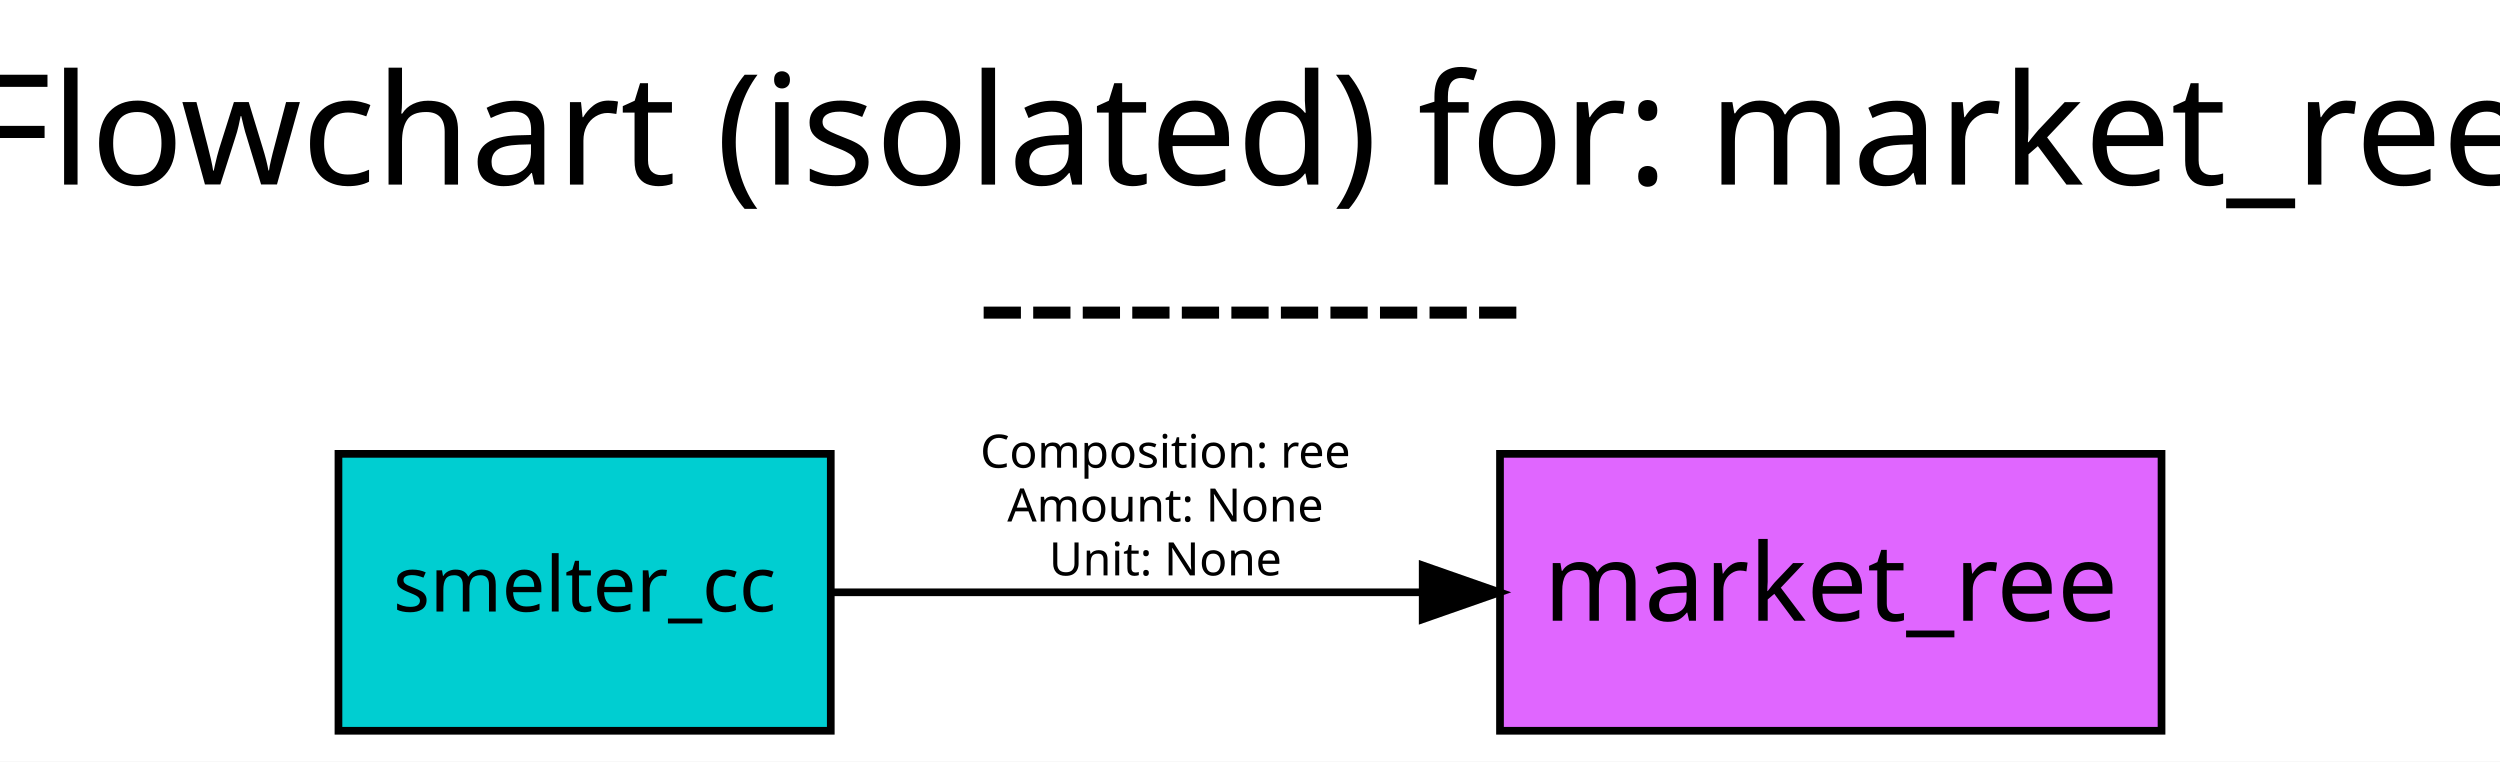
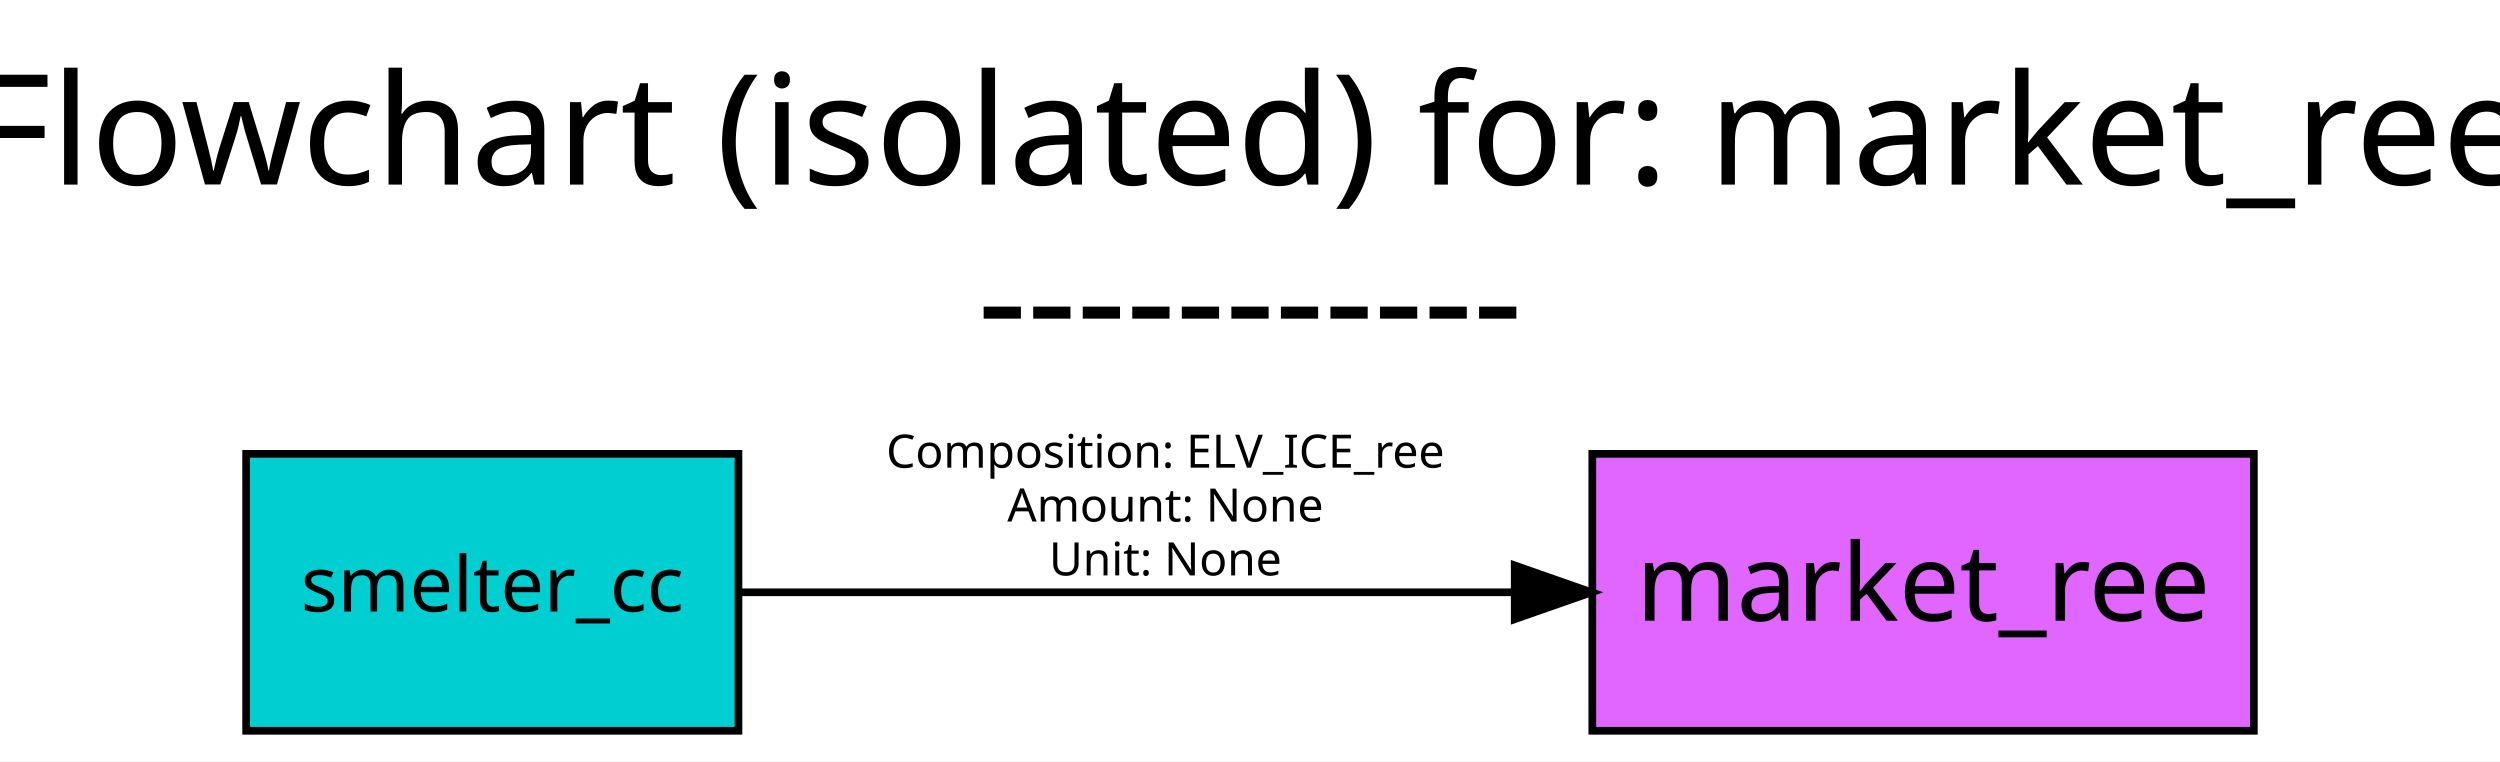
<svg xmlns="http://www.w3.org/2000/svg" width="325pt" height="99pt" viewBox="0.00 0.00 325.00 99.00">
  <g id="graph0" class="graph" transform="scale(1 1) rotate(0) translate(4 95)">
    <polygon fill="white" stroke="transparent" points="-4,4 -4,-95 321,-95 321,4 -4,4" />
    <text text-anchor="middle" x="158.5" y="-71" font-family="Cabin" font-size="20.00">Flowchart (isolated) for: market_ree</text>
    <text text-anchor="middle" x="158.5" y="-49" font-family="Cabin" font-size="20.00">-----------</text>
    <g id="node1" class="node">
-       <polygon fill="#e066ff" stroke="black" points="277,-36 191,-36 191,0 277,0 277,-36" />
-       <text text-anchor="middle" x="234" y="-14.3" font-family="Cabin" font-size="14.00">market_ree</text>
+       <polygon fill="#e066ff" stroke="black" points="289,-36 203,-36 203,0 289,0 289,-36" />
+       <text text-anchor="middle" x="246" y="-14.3" font-family="Cabin" font-size="14.00">market_ree</text>
    </g>
    <g id="node2" class="node">
-       <polygon fill="darkturquoise" stroke="black" points="104,-36 40,-36 40,0 104,0 104,-36" />
-       <text text-anchor="middle" x="72" y="-15.5" font-family="Cabin" font-size="10.00">smelter_cc</text>
+       <polygon fill="darkturquoise" stroke="black" points="92,-36 28,-36 28,0 92,0 92,-36" />
+       <text text-anchor="middle" x="60" y="-15.5" font-family="Cabin" font-size="10.00">smelter_cc</text>
    </g>
    <g id="edge1" class="edge">
-       <path fill="none" stroke="black" d="M104.23,-18C125.97,-18 155.48,-18 180.77,-18" />
-       <polygon fill="black" stroke="black" points="180.95,-21.5 190.95,-18 180.95,-14.5 180.95,-21.5" />
-       <text text-anchor="middle" x="147.5" y="-34.2" font-family="Cabin" font-size="6.00">Composition: ree</text>
+       <path fill="none" stroke="black" d="M92.21,-18C119.69,-18 160.26,-18 192.69,-18" />
+       <polygon fill="black" stroke="black" points="192.91,-21.5 202.91,-18 192.91,-14.5 192.91,-21.5" />
+       <text text-anchor="middle" x="147.5" y="-34.2" font-family="Cabin" font-size="6.00">Composition: ELV_ICE_ree</text>
      <text text-anchor="middle" x="147.5" y="-27.2" font-family="Cabin" font-size="6.00">Amount: None </text>
      <text text-anchor="middle" x="147.5" y="-20.2" font-family="Cabin" font-size="6.00">Unit: None</text>
    </g>
  </g>
</svg>
